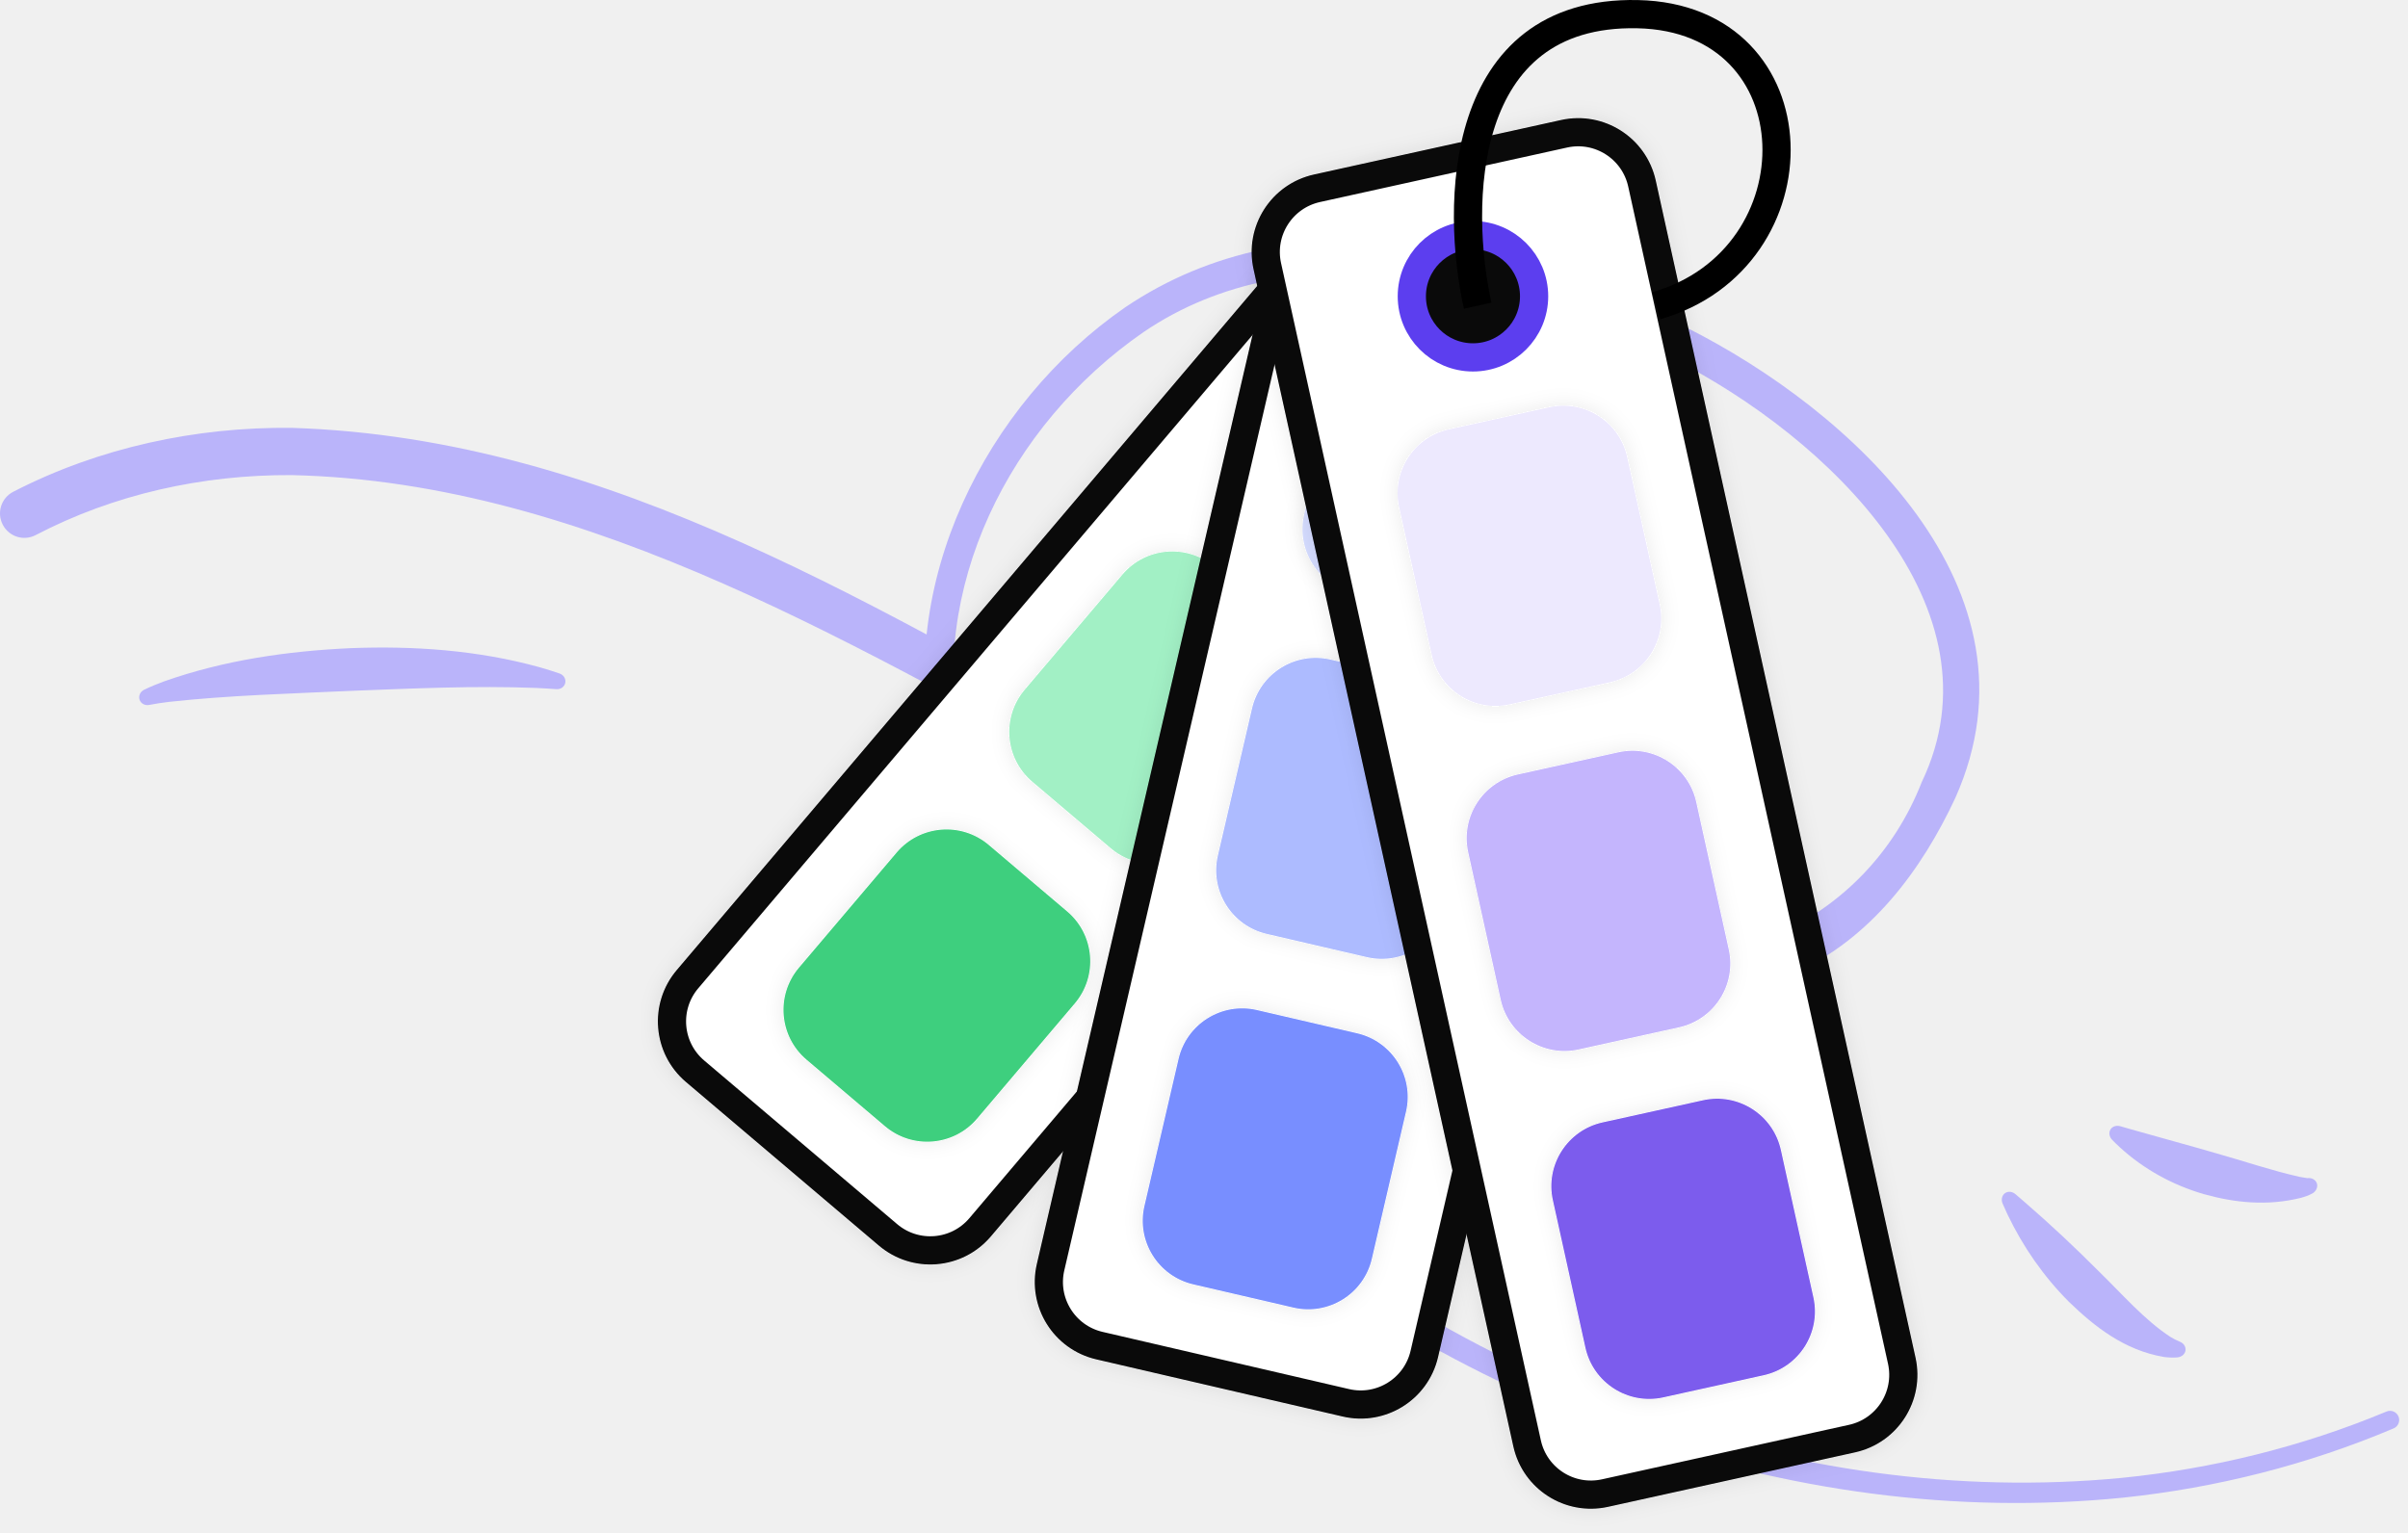
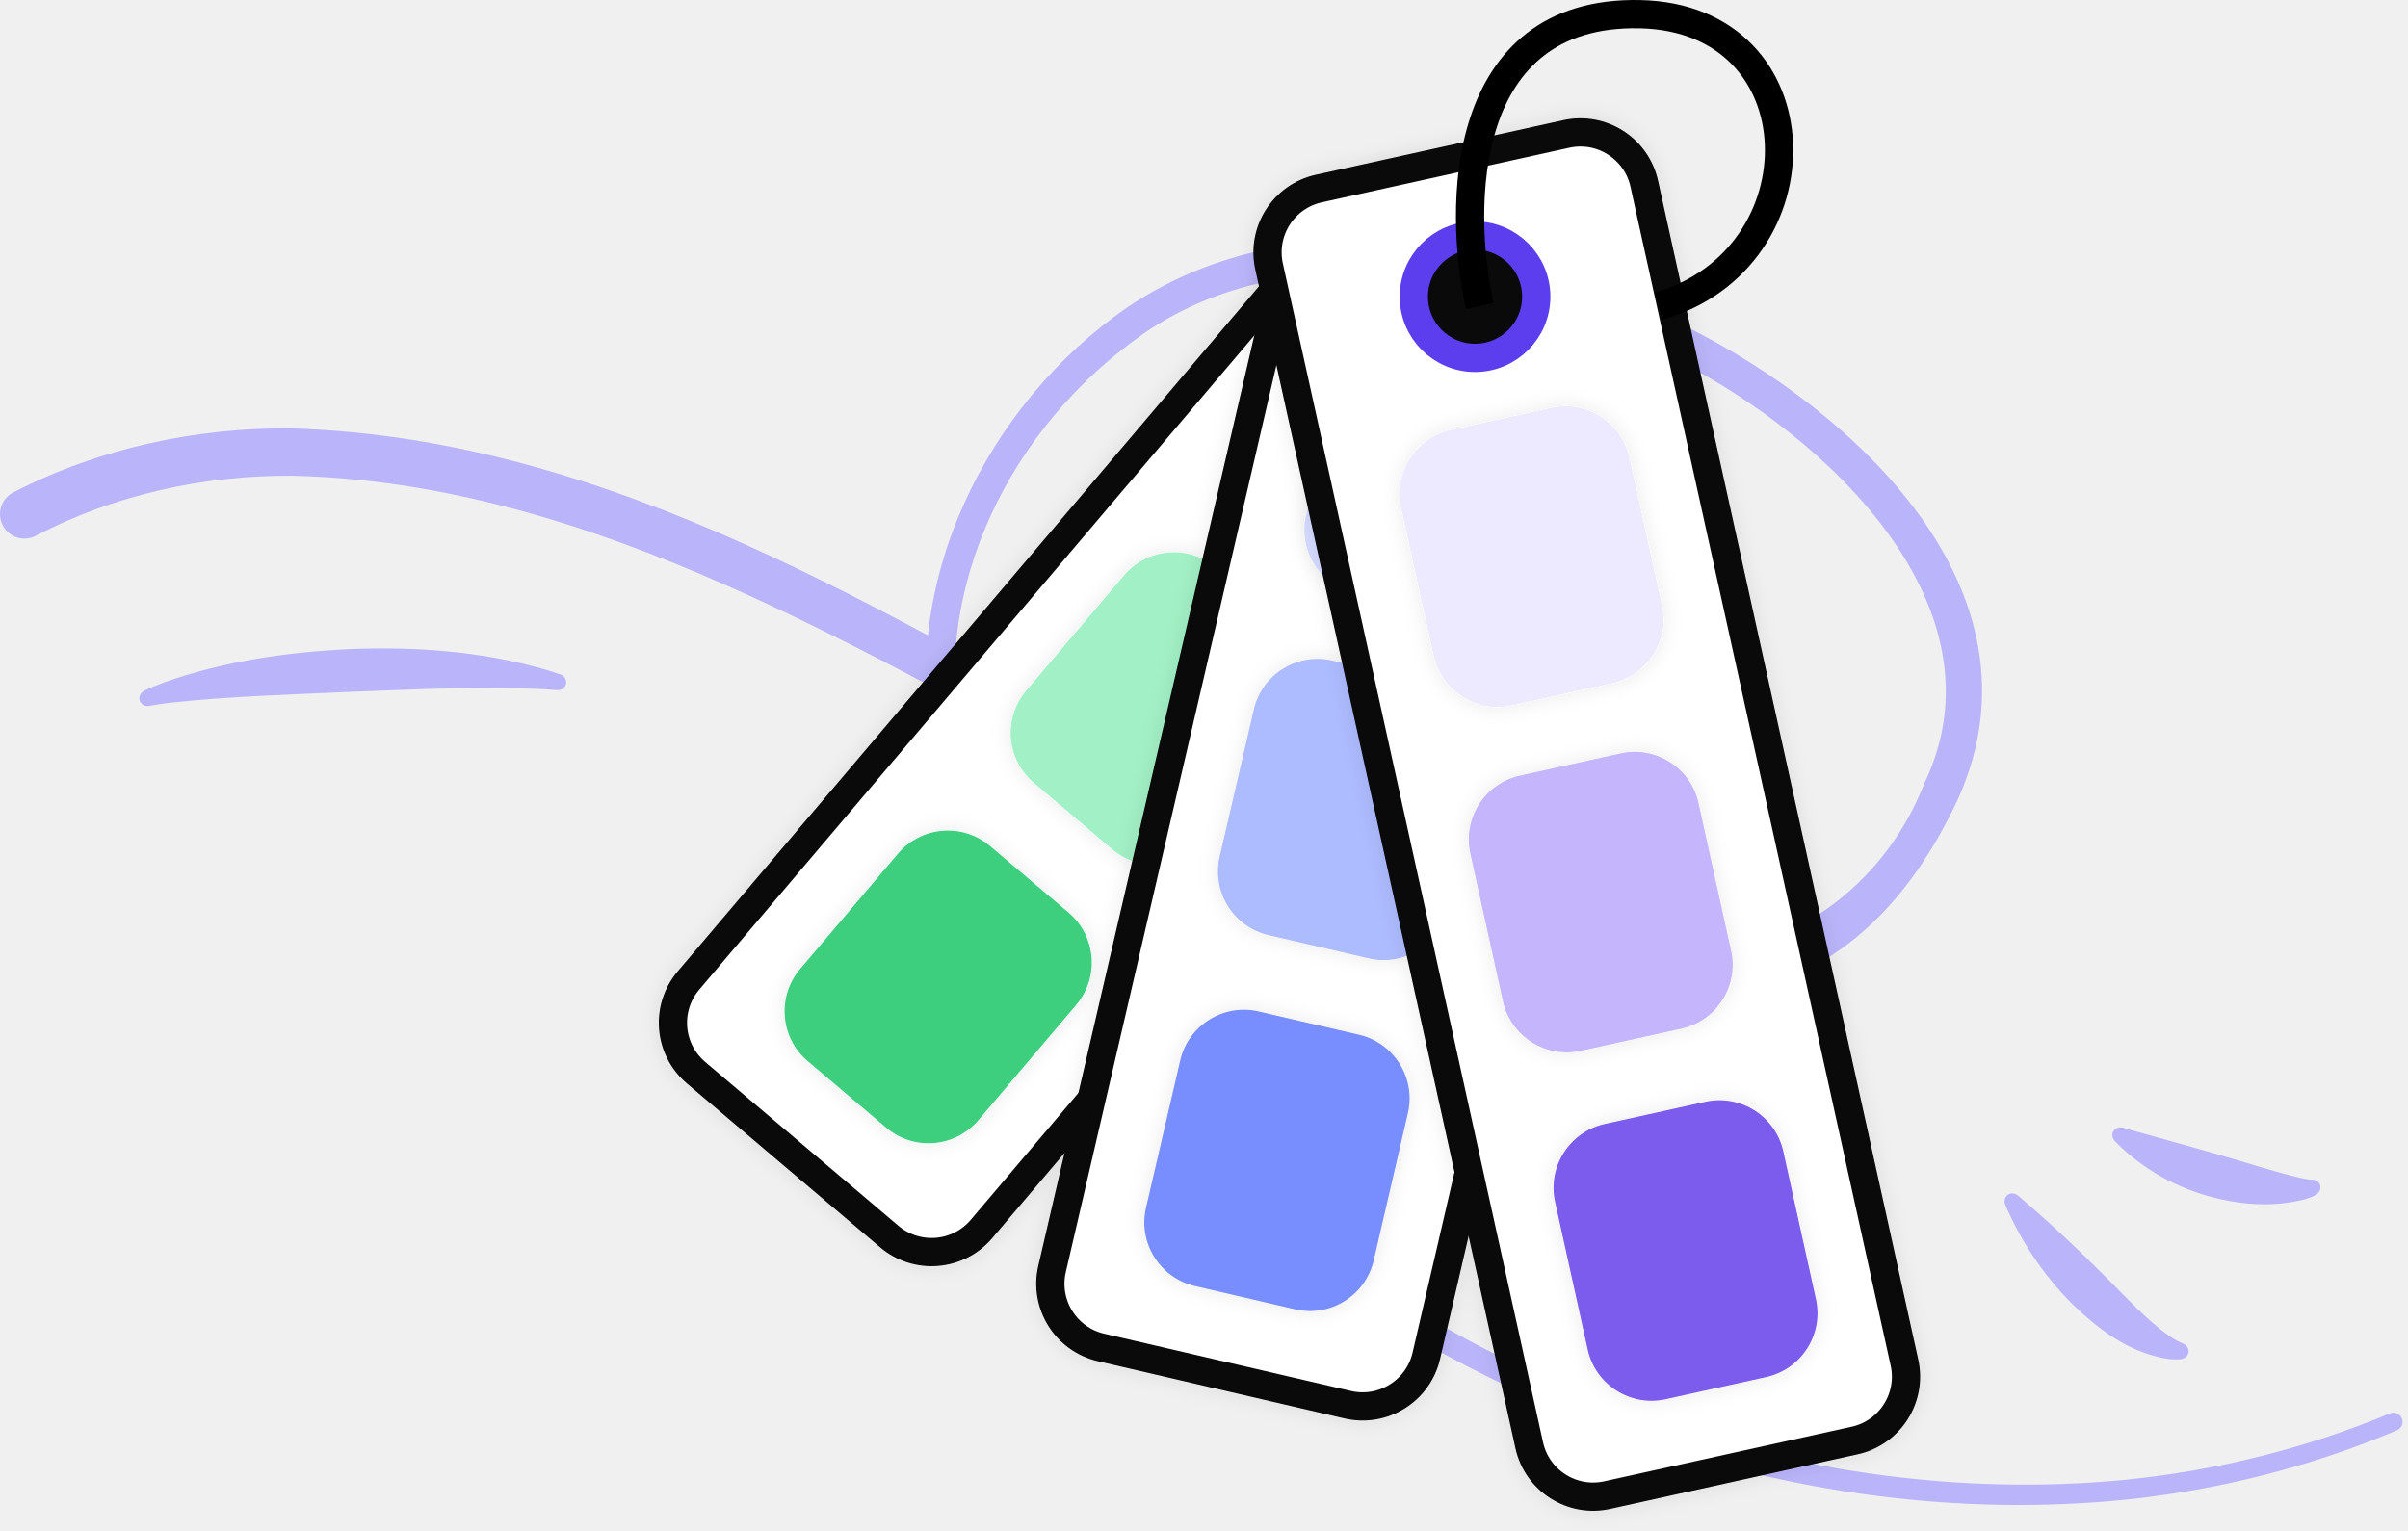
- <svg xmlns="http://www.w3.org/2000/svg" width="256" height="163" viewBox="0 0 256 163" fill="none">
-   <path d="M3.781 56.908C3.17 57.224 2.459 57.285 1.804 57.075C1.15 56.865 0.604 56.402 0.289 55.789C-0.027 55.175 -0.087 54.462 0.123 53.807C0.333 53.153 0.796 52.609 1.408 52.296C1.408 52.296 1.408 52.296 1.408 52.296C10.522 47.591 20.85 45.388 30.991 45.498C65.195 46.569 94.082 65.335 122.492 80.593C136.725 88.315 151.075 96.452 166.423 100.448C181.841 105.423 198.33 98.428 204.31 83.158C213.135 64.704 194.46 46.54 177.715 38.082C160.489 29.384 137.889 24.218 121.568 35.318C107.278 45.199 98.551 62.622 102.125 79.759C105.268 96.801 116.225 111.684 129.004 123.434C154.92 146.824 190.532 160.528 225.564 157.159C235.22 156.193 244.734 153.848 253.718 150.103C253.956 150.004 254.223 150.004 254.461 150.102C254.7 150.2 254.889 150.388 254.989 150.625C255.088 150.862 255.089 151.129 254.992 151.367C254.895 151.606 254.708 151.796 254.471 151.897C254.471 151.897 254.471 151.897 254.471 151.897C245.327 155.768 235.627 158.215 225.781 159.255C190.037 162.871 153.812 149.165 127.193 125.426C114.073 113.469 102.641 98.31 99.188 80.288C95.212 62.145 104.704 43.005 119.621 32.682C138.012 20.267 161.334 26.019 179.369 34.871C196.541 43.53 217.83 62.563 207.879 84.842C204.322 92.47 198.919 99.829 190.724 103.501C182.618 107.183 173.499 106.504 165.422 104.544C149.144 100.377 134.689 92.192 120.34 84.528C91.857 69.334 62.938 51.233 30.969 50.522C21.507 50.478 12.114 52.554 3.781 56.908Z" fill="#BAB4FA" />
-   <path d="M59.49 71.621C59.691 71.692 59.87 71.825 59.984 72.01C60.098 72.194 60.138 72.411 60.094 72.618C60.05 72.826 59.926 73.008 59.747 73.131C59.568 73.253 59.35 73.303 59.138 73.286C59.138 73.286 59.138 73.286 59.138 73.286C58.427 73.232 57.691 73.188 56.972 73.156C50.453 72.903 43.967 73.214 37.462 73.46C30.968 73.76 24.419 73.932 17.971 74.637C17.277 74.72 16.539 74.831 15.872 74.961C15.663 75.004 15.441 74.982 15.248 74.882C15.055 74.783 14.909 74.617 14.84 74.417C14.771 74.217 14.784 73.996 14.874 73.799C14.965 73.602 15.126 73.447 15.317 73.352C15.995 73.019 16.739 72.721 17.434 72.461C23.889 70.185 30.572 69.236 37.276 68.926C43.977 68.67 50.769 69.132 57.334 70.945C58.055 71.149 58.789 71.376 59.49 71.621Z" fill="#BAB4FA" />
-   <path d="M212.906 128C212.826 127.81 212.792 127.597 212.833 127.391C212.874 127.185 212.986 127.005 213.149 126.887C213.312 126.768 213.517 126.718 213.726 126.742C213.934 126.766 214.127 126.865 214.283 127C214.283 127 214.283 127 214.283 127C214.59 127.262 214.904 127.534 215.218 127.808C218.015 130.224 220.643 132.701 223.144 135.209C225.666 137.669 227.998 140.378 230.742 142.168C231.051 142.355 231.37 142.523 231.692 142.655C231.886 142.724 232.066 142.843 232.19 143.013C232.314 143.183 232.371 143.386 232.348 143.587C232.325 143.787 232.223 143.972 232.064 144.109C231.905 144.247 231.702 144.322 231.497 144.345C231.497 144.345 231.497 144.345 231.497 144.345C231.02 144.386 230.533 144.363 230.062 144.303C225.833 143.588 222.649 141.049 219.937 138.42C217.245 135.721 215.076 132.591 213.43 129.159C213.244 128.772 213.068 128.383 212.906 128Z" fill="#BAB4FA" />
-   <path d="M245.287 125.284C245.49 125.259 245.703 125.281 245.89 125.372C246.077 125.463 246.222 125.613 246.295 125.798C246.369 125.983 246.368 126.191 246.294 126.386C246.221 126.58 246.081 126.743 245.917 126.865C245.917 126.865 245.917 126.865 245.917 126.865C245.418 127.149 245.028 127.26 244.614 127.381C241.055 128.267 237.589 127.907 234.295 126.985C231.013 126.033 227.926 124.349 225.386 122.024C225.104 121.766 224.831 121.501 224.562 121.227C224.42 121.079 224.31 120.896 224.27 120.691C224.23 120.487 224.263 120.281 224.367 120.111C224.47 119.941 224.638 119.817 224.838 119.759C225.037 119.7 225.251 119.715 225.447 119.773C225.447 119.773 225.447 119.773 225.447 119.773C225.799 119.877 226.147 119.977 226.494 120.076C229.615 120.966 232.593 121.763 235.558 122.626C238.51 123.459 241.519 124.482 244.462 125.145C244.776 125.211 245.121 125.25 245.287 125.284Z" fill="#BAB4FA" />
-   <g filter="url(#filter0_d_1463_287)">
-     <rect x="178.519" y="42.894" width="121.841" height="40.795" rx="6.947" transform="rotate(130.305 178.519 42.894)" fill="white" />
-     <rect x="178.519" y="42.894" width="121.841" height="40.795" rx="6.947" transform="rotate(130.305 178.519 42.894)" stroke="#0A0A0A" stroke-width="3" />
+ <svg xmlns="http://www.w3.org/2000/svg" width="217" height="138" viewBox="0 0 217 138" fill="none">
+   <g id="1440w">
+     <g id="05 Â· The Spiral Method">
+       <g id="cards">
+         <g id="card-step7">
+           <g id="Frame 379">
+             <g id="colors">
+               <path id="Vector 215" d="M3.209 48.306C2.691 48.574 2.088 48.626 1.532 48.447C0.976 48.269 0.513 47.876 0.245 47.355C-0.023 46.835 -0.073 46.23 0.105 45.674C0.283 45.118 0.675 44.657 1.195 44.391C1.195 44.391 1.195 44.391 1.195 44.391C8.932 40.397 17.699 38.527 26.306 38.62C55.34 39.529 79.861 55.459 103.977 68.41C116.058 74.965 128.239 81.872 141.267 85.265C154.355 89.488 168.351 83.55 173.427 70.588C180.918 54.923 165.066 39.505 150.852 32.325C136.23 24.942 117.046 20.557 103.192 29.979C91.062 38.367 83.654 53.156 86.688 67.703C89.356 82.168 98.657 94.802 109.504 104.776C131.503 124.63 161.732 136.263 191.469 133.403C199.665 132.583 207.741 130.593 215.367 127.414C215.568 127.33 215.795 127.33 215.997 127.413C216.2 127.496 216.361 127.655 216.445 127.856C216.53 128.058 216.531 128.284 216.448 128.487C216.366 128.689 216.207 128.851 216.006 128.936C216.006 128.936 216.006 128.936 216.006 128.936C208.244 132.222 200.01 134.3 191.652 135.182C161.311 138.252 130.562 126.617 107.967 106.467C96.83 96.317 87.126 83.449 84.195 68.152C80.82 52.751 88.877 36.504 101.539 27.742C117.151 17.203 136.947 22.086 152.256 29.599C166.833 36.95 184.903 53.106 176.457 72.017C173.437 78.492 168.851 84.739 161.895 87.855C155.014 90.981 147.274 90.405 140.417 88.741C126.599 85.204 114.33 78.256 102.15 71.751C77.972 58.853 53.425 43.489 26.288 42.885C18.256 42.848 10.283 44.61 3.209 48.306Z" fill="#BAB4FA" />
+               <path id="Vector 317" d="M50.496 60.795C50.667 60.855 50.819 60.968 50.916 61.125C51.012 61.281 51.046 61.466 51.009 61.642C50.972 61.818 50.866 61.973 50.715 62.077C50.563 62.181 50.378 62.223 50.197 62.208C50.197 62.208 50.197 62.208 50.197 62.208C49.594 62.163 48.969 62.125 48.359 62.098C42.825 61.883 37.32 62.147 31.798 62.356C26.286 62.61 20.727 62.757 15.253 63.355C14.665 63.426 14.037 63.52 13.471 63.63C13.294 63.667 13.105 63.648 12.942 63.563C12.778 63.479 12.654 63.338 12.596 63.168C12.537 62.998 12.548 62.811 12.624 62.644C12.701 62.477 12.838 62.345 13 62.265C13.576 61.981 14.207 61.728 14.797 61.508C20.276 59.576 25.95 58.771 31.64 58.507C37.328 58.29 43.093 58.683 48.666 60.221C49.278 60.395 49.901 60.587 50.496 60.795Z" fill="#BAB4FA" />
+               <path id="Vector 318" d="M180.724 108.652C180.656 108.491 180.627 108.309 180.662 108.135C180.697 107.96 180.791 107.808 180.93 107.707C181.068 107.606 181.243 107.563 181.419 107.584C181.596 107.605 181.76 107.688 181.892 107.803C181.892 107.803 181.892 107.803 181.892 107.803C182.153 108.026 182.419 108.256 182.686 108.489C185.06 110.539 187.291 112.642 189.414 114.772C191.555 116.86 193.534 119.159 195.864 120.678C196.126 120.837 196.397 120.979 196.67 121.091C196.835 121.151 196.988 121.252 197.093 121.396C197.198 121.54 197.246 121.712 197.226 121.883C197.207 122.053 197.121 122.21 196.986 122.326C196.851 122.443 196.679 122.506 196.505 122.527C196.505 122.527 196.505 122.527 196.505 122.527C196.1 122.561 195.686 122.542 195.286 122.49C191.696 121.884 188.994 119.729 186.692 117.497C184.407 115.206 182.566 112.549 181.169 109.636C181.011 109.307 180.861 108.977 180.724 108.652Z" fill="#BAB4FA" />
+               <path id="Vector 319" d="M208.21 106.346C208.383 106.325 208.564 106.344 208.723 106.421C208.881 106.498 209.004 106.625 209.067 106.782C209.129 106.939 209.128 107.116 209.066 107.282C209.003 107.447 208.885 107.585 208.745 107.688C208.745 107.688 208.745 107.688 208.745 107.688C208.321 107.929 207.99 108.024 207.639 108.126C204.618 108.878 201.677 108.573 198.88 107.79C196.094 106.983 193.474 105.553 191.318 103.579C191.078 103.36 190.846 103.135 190.619 102.902C190.498 102.777 190.404 102.621 190.37 102.448C190.337 102.275 190.365 102.1 190.453 101.956C190.541 101.811 190.683 101.706 190.852 101.656C191.022 101.607 191.203 101.619 191.37 101.668C191.37 101.668 191.37 101.668 191.37 101.668C191.669 101.756 191.963 101.841 192.258 101.926C194.908 102.681 197.435 103.357 199.952 104.09C202.458 104.797 205.012 105.665 207.51 106.229C207.776 106.284 208.07 106.317 208.21 106.346Z" fill="#BAB4FA" />
+               <g id="Group 39">
+                 <g id="color-item" filter="url(#filter0_d_1626_43139)">
+                   <rect x="151.536" y="36.411" width="103.424" height="34.628" rx="5.897" transform="rotate(130.305 151.536 36.4106)" fill="white" />
+                   <rect x="151.536" y="36.411" width="103.424" height="34.628" rx="5.897" transform="rotate(130.305 151.536 36.4106)" stroke="#0A0A0A" stroke-width="2.547" />
+                 </g>
+                 <g id="color-item_2" filter="url(#filter1_d_1626_43139)">
+                   <rect x="142.192" y="37.179" width="25.419" height="21.07" rx="5.897" transform="rotate(130.305 142.192 37.1787)" fill="#E2FFEF" />
+                 </g>
+                 <g id="color-item_3" filter="url(#filter2_d_1626_43139)">
+                   <rect x="121.173" y="60.994" width="25.419" height="21.07" rx="5.897" transform="rotate(130.305 121.173 60.9941)" fill="#A2F0C5" />
+                 </g>
+                 <g id="color-item_4" filter="url(#filter3_d_1626_43139)">
+                   <rect x="100.801" y="86.086" width="25.419" height="21.07" rx="5.897" transform="rotate(130.305 100.801 86.0864)" fill="#3ECF7E" />
+                 </g>
+                 <g id="color-item_5" filter="url(#filter4_d_1626_43139)">
+                   <rect x="150.587" y="27.216" width="103.424" height="34.628" rx="5.897" transform="rotate(103.067 150.587 27.2163)" fill="white" />
+                   <rect x="150.587" y="27.216" width="103.424" height="34.628" rx="5.897" transform="rotate(103.067 150.587 27.2163)" stroke="#0A0A0A" stroke-width="2.547" />
+                 </g>
+                 <g id="color-item_6" filter="url(#filter5_d_1626_43139)">
+                   <rect x="142.633" y="32.175" width="25.419" height="21.07" rx="5.897" transform="rotate(103.067 142.633 32.1748)" fill="#D4DBFF" />
+                 </g>
+                 <g id="color-item_7" filter="url(#filter6_d_1626_43139)">
+                   <rect x="134.844" y="62.97" width="25.419" height="21.07" rx="5.897" transform="rotate(103.067 134.844 62.9702)" fill="#ADBBFF" />
+                 </g>
+                 <g id="color-item_8" filter="url(#filter7_d_1626_43139)">
+                   <rect x="128.212" y="94.606" width="25.419" height="21.07" rx="5.897" transform="rotate(103.067 128.212 94.6055)" fill="#788EFF" />
+                 </g>
+                 <g id="color-item_9" filter="url(#filter8_d_1626_43139)">
+                   <rect x="146.907" y="10.803" width="120.617" height="34.628" rx="5.897" transform="rotate(77.5581 146.907 10.8032)" fill="white" />
+                   <rect x="146.907" y="10.803" width="120.617" height="34.628" rx="5.897" transform="rotate(77.5581 146.907 10.8032)" stroke="#0A0A0A" stroke-width="2.547" />
+                 </g>
+                 <g id="color-item_10" filter="url(#filter9_d_1626_43139)">
+                   <rect x="145.567" y="35.492" width="25.419" height="21.07" rx="5.897" transform="rotate(77.5581 145.567 35.4922)" fill="#EDE9FE" />
+                 </g>
+                 <g id="color-item_11" filter="url(#filter10_d_1626_43139)">
+                   <rect x="151.801" y="66.639" width="25.419" height="21.07" rx="5.897" transform="rotate(77.5581 151.801 66.6392)" fill="#C4B5FD" />
+                 </g>
+                 <g id="color-item_12" filter="url(#filter11_d_1626_43139)">
+                   <rect x="159.441" y="98.046" width="25.419" height="21.07" rx="5.897" transform="rotate(77.5581 159.441 98.0464)" fill="#7C5CED" />
+                 </g>
+                 <circle id="Ellipse 333" cx="132.924" cy="26.744" r="5.517" fill="#0A0A0A" stroke="#5C3EEF" stroke-width="2.547" />
+                 <path id="Vector 363" d="M133.35 27.592C131.369 18.68 131.482 0.939 147.78 1.278C164.078 1.618 164.332 23.348 149.478 27.592" stroke="black" stroke-width="2.547" />
+               </g>
+             </g>
+           </g>
+         </g>
+       </g>
+     </g>
  </g>
-   <g filter="url(#filter1_d_1463_287)">
-     <rect x="167.514" y="43.799" width="29.945" height="24.822" rx="6.947" transform="rotate(130.305 167.514 43.7993)" fill="#E2FFEF" />
-   </g>
-   <g filter="url(#filter2_d_1463_287)">
-     <rect x="142.753" y="71.856" width="29.945" height="24.822" rx="6.947" transform="rotate(130.305 142.753 71.856)" fill="#A2F0C5" />
-   </g>
-   <g filter="url(#filter3_d_1463_287)">
-     <rect x="118.75" y="101.417" width="29.945" height="24.822" rx="6.947" transform="rotate(130.305 118.75 101.417)" fill="#3ECF7E" />
-   </g>
-   <g filter="url(#filter4_d_1463_287)">
-     <rect x="177.401" y="32.063" width="121.841" height="40.795" rx="6.947" transform="rotate(103.067 177.401 32.063)" fill="white" />
-     <rect x="177.401" y="32.063" width="121.841" height="40.795" rx="6.947" transform="rotate(103.067 177.401 32.063)" stroke="#0A0A0A" stroke-width="3" />
-   </g>
-   <g filter="url(#filter5_d_1463_287)">
-     <rect x="168.032" y="37.904" width="29.946" height="24.822" rx="6.947" transform="rotate(103.067 168.032 37.9043)" fill="#D4DBFF" />
-   </g>
-   <g filter="url(#filter6_d_1463_287)">
-     <rect x="158.857" y="74.183" width="29.946" height="24.822" rx="6.947" transform="rotate(103.067 158.857 74.1831)" fill="#ADBBFF" />
-   </g>
-   <g filter="url(#filter7_d_1463_287)">
-     <rect x="151.046" y="111.452" width="29.946" height="24.822" rx="6.947" transform="rotate(103.067 151.046 111.452)" fill="#788EFF" />
-   </g>
-   <g filter="url(#filter8_d_1463_287)">
-     <rect x="173.067" y="12.727" width="142.096" height="40.795" rx="6.947" transform="rotate(77.5581 173.067 12.7266)" fill="white" />
-     <rect x="173.067" y="12.727" width="142.096" height="40.795" rx="6.947" transform="rotate(77.5581 173.067 12.7266)" stroke="#0A0A0A" stroke-width="3" />
-   </g>
-   <g filter="url(#filter9_d_1463_287)">
-     <rect x="171.49" y="41.813" width="29.945" height="24.822" rx="6.947" transform="rotate(77.5581 171.49 41.813)" fill="#EDE9FE" />
-   </g>
-   <g filter="url(#filter10_d_1463_287)">
-     <rect x="178.833" y="78.506" width="29.945" height="24.822" rx="6.947" transform="rotate(77.5581 178.833 78.5059)" fill="#C4B5FD" />
-   </g>
-   <g filter="url(#filter11_d_1463_287)">
-     <rect x="187.833" y="115.506" width="29.945" height="24.822" rx="6.947" transform="rotate(77.5581 187.833 115.506)" fill="#7C5CED" />
-   </g>
-   <circle cx="156.594" cy="31.506" r="6.5" fill="#0A0A0A" stroke="#5C3EEF" stroke-width="3" />
-   <path d="M157.094 32.506C154.761 22.006 154.894 1.106 174.094 1.506C193.294 1.906 193.594 27.506 176.094 32.506" stroke="black" stroke-width="3" />
  <defs>
-     <filter id="filter0_d_1463_287" x="67.852" y="15.763" width="111.41" height="120.791" filterUnits="userSpaceOnUse" color-interpolation-filters="sRGB">
+     <filter id="filter0_d_1626_43139" x="57.597" y="13.381" width="94.569" height="102.532" filterUnits="userSpaceOnUse" color-interpolation-filters="sRGB">
      <feFlood flood-opacity="0" result="BackgroundImageFix" />
      <feColorMatrix in="SourceAlpha" type="matrix" values="0 0 0 0 0 0 0 0 0 0 0 0 0 0 0 0 0 0 127 0" result="hardAlpha" />
      <feOffset />
-       <feGaussianBlur stdDeviation="1.046" />
+       <feGaussianBlur stdDeviation="0.888" />
      <feComposite in2="hardAlpha" operator="out" />
      <feColorMatrix type="matrix" values="0 0 0 0 0 0 0 0 0 0 0 0 0 0 0 0 0 0 0.08 0" />
-       <feBlend mode="normal" in2="BackgroundImageFix" result="effect1_dropShadow_1463_287" />
-       <feBlend mode="normal" in="SourceGraphic" in2="effect1_dropShadow_1463_287" result="shape" />
+       <feBlend mode="normal" in2="BackgroundImageFix" result="effect1_dropShadow_1626_43139" />
+       <feBlend mode="normal" in="SourceGraphic" in2="effect1_dropShadow_1626_43139" result="shape" />
    </filter>
-     <filter id="filter1_d_1463_287" x="129.966" y="28.495" width="36.796" height="37.389" filterUnits="userSpaceOnUse" color-interpolation-filters="sRGB">
+     <filter id="filter1_d_1626_43139" x="110.32" y="24.188" width="31.234" height="31.738" filterUnits="userSpaceOnUse" color-interpolation-filters="sRGB">
      <feFlood flood-opacity="0" result="BackgroundImageFix" />
      <feColorMatrix in="SourceAlpha" type="matrix" values="0 0 0 0 0 0 0 0 0 0 0 0 0 0 0 0 0 0 127 0" result="hardAlpha" />
      <feOffset />
-       <feGaussianBlur stdDeviation="1.046" />
+       <feGaussianBlur stdDeviation="0.888" />
      <feComposite in2="hardAlpha" operator="out" />
      <feColorMatrix type="matrix" values="0 0 0 0 0 0 0 0 0 0 0 0 0 0 0 0 0 0 0.08 0" />
-       <feBlend mode="normal" in2="BackgroundImageFix" result="effect1_dropShadow_1463_287" />
-       <feBlend mode="normal" in="SourceGraphic" in2="effect1_dropShadow_1463_287" result="shape" />
+       <feBlend mode="normal" in2="BackgroundImageFix" result="effect1_dropShadow_1626_43139" />
+       <feBlend mode="normal" in="SourceGraphic" in2="effect1_dropShadow_1626_43139" result="shape" />
    </filter>
-     <filter id="filter2_d_1463_287" x="105.205" y="56.552" width="36.796" height="37.389" filterUnits="userSpaceOnUse" color-interpolation-filters="sRGB">
+     <filter id="filter2_d_1626_43139" x="89.301" y="48.003" width="31.234" height="31.738" filterUnits="userSpaceOnUse" color-interpolation-filters="sRGB">
      <feFlood flood-opacity="0" result="BackgroundImageFix" />
      <feColorMatrix in="SourceAlpha" type="matrix" values="0 0 0 0 0 0 0 0 0 0 0 0 0 0 0 0 0 0 127 0" result="hardAlpha" />
      <feOffset />
-       <feGaussianBlur stdDeviation="1.046" />
+       <feGaussianBlur stdDeviation="0.888" />
      <feComposite in2="hardAlpha" operator="out" />
      <feColorMatrix type="matrix" values="0 0 0 0 0 0 0 0 0 0 0 0 0 0 0 0 0 0 0.08 0" />
-       <feBlend mode="normal" in2="BackgroundImageFix" result="effect1_dropShadow_1463_287" />
-       <feBlend mode="normal" in="SourceGraphic" in2="effect1_dropShadow_1463_287" result="shape" />
+       <feBlend mode="normal" in2="BackgroundImageFix" result="effect1_dropShadow_1626_43139" />
+       <feBlend mode="normal" in="SourceGraphic" in2="effect1_dropShadow_1626_43139" result="shape" />
    </filter>
-     <filter id="filter3_d_1463_287" x="81.202" y="86.112" width="36.796" height="37.389" filterUnits="userSpaceOnUse" color-interpolation-filters="sRGB">
+     <filter id="filter3_d_1626_43139" x="68.929" y="73.096" width="31.234" height="31.738" filterUnits="userSpaceOnUse" color-interpolation-filters="sRGB">
      <feFlood flood-opacity="0" result="BackgroundImageFix" />
      <feColorMatrix in="SourceAlpha" type="matrix" values="0 0 0 0 0 0 0 0 0 0 0 0 0 0 0 0 0 0 127 0" result="hardAlpha" />
      <feOffset />
-       <feGaussianBlur stdDeviation="1.046" />
+       <feGaussianBlur stdDeviation="0.888" />
      <feComposite in2="hardAlpha" operator="out" />
      <feColorMatrix type="matrix" values="0 0 0 0 0 0 0 0 0 0 0 0 0 0 0 0 0 0 0.08 0" />
-       <feBlend mode="normal" in2="BackgroundImageFix" result="effect1_dropShadow_1463_287" />
-       <feBlend mode="normal" in="SourceGraphic" in2="effect1_dropShadow_1463_287" result="shape" />
+       <feBlend mode="normal" in2="BackgroundImageFix" result="effect1_dropShadow_1626_43139" />
+       <feBlend mode="normal" in="SourceGraphic" in2="effect1_dropShadow_1626_43139" result="shape" />
    </filter>
-     <filter id="filter4_d_1463_287" x="108.127" y="20.851" width="71.264" height="131.888" filterUnits="userSpaceOnUse" color-interpolation-filters="sRGB">
+     <filter id="filter4_d_1626_43139" x="91.784" y="17.699" width="60.492" height="111.952" filterUnits="userSpaceOnUse" color-interpolation-filters="sRGB">
      <feFlood flood-opacity="0" result="BackgroundImageFix" />
      <feColorMatrix in="SourceAlpha" type="matrix" values="0 0 0 0 0 0 0 0 0 0 0 0 0 0 0 0 0 0 127 0" result="hardAlpha" />
      <feOffset />
-       <feGaussianBlur stdDeviation="1.046" />
+       <feGaussianBlur stdDeviation="0.888" />
      <feComposite in2="hardAlpha" operator="out" />
      <feColorMatrix type="matrix" values="0 0 0 0 0 0 0 0 0 0 0 0 0 0 0 0 0 0 0.08 0" />
-       <feBlend mode="normal" in2="BackgroundImageFix" result="effect1_dropShadow_1463_287" />
-       <feBlend mode="normal" in="SourceGraphic" in2="effect1_dropShadow_1463_287" result="shape" />
+       <feBlend mode="normal" in2="BackgroundImageFix" result="effect1_dropShadow_1626_43139" />
+       <feBlend mode="normal" in="SourceGraphic" in2="effect1_dropShadow_1626_43139" result="shape" />
    </filter>
-     <filter id="filter5_d_1463_287" x="136.502" y="31.711" width="32.111" height="35.944" filterUnits="userSpaceOnUse" color-interpolation-filters="sRGB">
+     <filter id="filter5_d_1626_43139" x="115.869" y="26.918" width="27.257" height="30.511" filterUnits="userSpaceOnUse" color-interpolation-filters="sRGB">
      <feFlood flood-opacity="0" result="BackgroundImageFix" />
      <feColorMatrix in="SourceAlpha" type="matrix" values="0 0 0 0 0 0 0 0 0 0 0 0 0 0 0 0 0 0 127 0" result="hardAlpha" />
      <feOffset />
-       <feGaussianBlur stdDeviation="1.046" />
+       <feGaussianBlur stdDeviation="0.888" />
      <feComposite in2="hardAlpha" operator="out" />
      <feColorMatrix type="matrix" values="0 0 0 0 0 0 0 0 0 0 0 0 0 0 0 0 0 0 0.08 0" />
-       <feBlend mode="normal" in2="BackgroundImageFix" result="effect1_dropShadow_1463_287" />
-       <feBlend mode="normal" in="SourceGraphic" in2="effect1_dropShadow_1463_287" result="shape" />
+       <feBlend mode="normal" in2="BackgroundImageFix" result="effect1_dropShadow_1626_43139" />
+       <feBlend mode="normal" in="SourceGraphic" in2="effect1_dropShadow_1626_43139" result="shape" />
    </filter>
-     <filter id="filter6_d_1463_287" x="127.327" y="67.99" width="32.111" height="35.944" filterUnits="userSpaceOnUse" color-interpolation-filters="sRGB">
+     <filter id="filter6_d_1626_43139" x="108.08" y="57.713" width="27.257" height="30.511" filterUnits="userSpaceOnUse" color-interpolation-filters="sRGB">
      <feFlood flood-opacity="0" result="BackgroundImageFix" />
      <feColorMatrix in="SourceAlpha" type="matrix" values="0 0 0 0 0 0 0 0 0 0 0 0 0 0 0 0 0 0 127 0" result="hardAlpha" />
      <feOffset />
-       <feGaussianBlur stdDeviation="1.046" />
+       <feGaussianBlur stdDeviation="0.888" />
      <feComposite in2="hardAlpha" operator="out" />
      <feColorMatrix type="matrix" values="0 0 0 0 0 0 0 0 0 0 0 0 0 0 0 0 0 0 0.08 0" />
-       <feBlend mode="normal" in2="BackgroundImageFix" result="effect1_dropShadow_1463_287" />
-       <feBlend mode="normal" in="SourceGraphic" in2="effect1_dropShadow_1463_287" result="shape" />
+       <feBlend mode="normal" in2="BackgroundImageFix" result="effect1_dropShadow_1626_43139" />
+       <feBlend mode="normal" in="SourceGraphic" in2="effect1_dropShadow_1626_43139" result="shape" />
    </filter>
-     <filter id="filter7_d_1463_287" x="119.516" y="105.259" width="32.111" height="35.944" filterUnits="userSpaceOnUse" color-interpolation-filters="sRGB">
+     <filter id="filter7_d_1626_43139" x="101.448" y="89.349" width="27.257" height="30.511" filterUnits="userSpaceOnUse" color-interpolation-filters="sRGB">
      <feFlood flood-opacity="0" result="BackgroundImageFix" />
      <feColorMatrix in="SourceAlpha" type="matrix" values="0 0 0 0 0 0 0 0 0 0 0 0 0 0 0 0 0 0 127 0" result="hardAlpha" />
      <feOffset />
-       <feGaussianBlur stdDeviation="1.046" />
+       <feGaussianBlur stdDeviation="0.888" />
      <feComposite in2="hardAlpha" operator="out" />
      <feColorMatrix type="matrix" values="0 0 0 0 0 0 0 0 0 0 0 0 0 0 0 0 0 0 0.08 0" />
-       <feBlend mode="normal" in2="BackgroundImageFix" result="effect1_dropShadow_1463_287" />
-       <feBlend mode="normal" in="SourceGraphic" in2="effect1_dropShadow_1463_287" result="shape" />
+       <feBlend mode="normal" in2="BackgroundImageFix" result="effect1_dropShadow_1626_43139" />
+       <feBlend mode="normal" in="SourceGraphic" in2="effect1_dropShadow_1626_43139" result="shape" />
    </filter>
-     <filter id="filter8_d_1463_287" x="131.188" y="10.684" width="74.537" height="151.634" filterUnits="userSpaceOnUse" color-interpolation-filters="sRGB">
+     <filter id="filter8_d_1626_43139" x="111.358" y="9.069" width="63.27" height="128.713" filterUnits="userSpaceOnUse" color-interpolation-filters="sRGB">
      <feFlood flood-opacity="0" result="BackgroundImageFix" />
      <feColorMatrix in="SourceAlpha" type="matrix" values="0 0 0 0 0 0 0 0 0 0 0 0 0 0 0 0 0 0 127 0" result="hardAlpha" />
      <feOffset />
-       <feGaussianBlur stdDeviation="1.046" />
+       <feGaussianBlur stdDeviation="0.888" />
      <feComposite in2="hardAlpha" operator="out" />
      <feColorMatrix type="matrix" values="0 0 0 0 0 0 0 0 0 0 0 0 0 0 0 0 0 0 0.08 0" />
-       <feBlend mode="normal" in2="BackgroundImageFix" result="effect1_dropShadow_1463_287" />
-       <feBlend mode="normal" in="SourceGraphic" in2="effect1_dropShadow_1463_287" result="shape" />
+       <feBlend mode="normal" in2="BackgroundImageFix" result="effect1_dropShadow_1626_43139" />
+       <feBlend mode="normal" in="SourceGraphic" in2="effect1_dropShadow_1626_43139" result="shape" />
    </filter>
-     <filter id="filter9_d_1463_287" x="146.617" y="41.179" width="31.958" height="35.858" filterUnits="userSpaceOnUse" color-interpolation-filters="sRGB">
+     <filter id="filter9_d_1626_43139" x="124.455" y="34.954" width="27.127" height="30.438" filterUnits="userSpaceOnUse" color-interpolation-filters="sRGB">
      <feFlood flood-opacity="0" result="BackgroundImageFix" />
      <feColorMatrix in="SourceAlpha" type="matrix" values="0 0 0 0 0 0 0 0 0 0 0 0 0 0 0 0 0 0 127 0" result="hardAlpha" />
      <feOffset />
-       <feGaussianBlur stdDeviation="1.046" />
+       <feGaussianBlur stdDeviation="0.888" />
      <feComposite in2="hardAlpha" operator="out" />
      <feColorMatrix type="matrix" values="0 0 0 0 0 0 0 0 0 0 0 0 0 0 0 0 0 0 0.08 0" />
-       <feBlend mode="normal" in2="BackgroundImageFix" result="effect1_dropShadow_1463_287" />
-       <feBlend mode="normal" in="SourceGraphic" in2="effect1_dropShadow_1463_287" result="shape" />
+       <feBlend mode="normal" in2="BackgroundImageFix" result="effect1_dropShadow_1626_43139" />
+       <feBlend mode="normal" in="SourceGraphic" in2="effect1_dropShadow_1626_43139" result="shape" />
    </filter>
-     <filter id="filter10_d_1463_287" x="153.961" y="77.872" width="31.958" height="35.858" filterUnits="userSpaceOnUse" color-interpolation-filters="sRGB">
+     <filter id="filter10_d_1626_43139" x="130.688" y="66.101" width="27.127" height="30.438" filterUnits="userSpaceOnUse" color-interpolation-filters="sRGB">
      <feFlood flood-opacity="0" result="BackgroundImageFix" />
      <feColorMatrix in="SourceAlpha" type="matrix" values="0 0 0 0 0 0 0 0 0 0 0 0 0 0 0 0 0 0 127 0" result="hardAlpha" />
      <feOffset />
-       <feGaussianBlur stdDeviation="1.046" />
+       <feGaussianBlur stdDeviation="0.888" />
      <feComposite in2="hardAlpha" operator="out" />
      <feColorMatrix type="matrix" values="0 0 0 0 0 0 0 0 0 0 0 0 0 0 0 0 0 0 0.08 0" />
-       <feBlend mode="normal" in2="BackgroundImageFix" result="effect1_dropShadow_1463_287" />
-       <feBlend mode="normal" in="SourceGraphic" in2="effect1_dropShadow_1463_287" result="shape" />
+       <feBlend mode="normal" in2="BackgroundImageFix" result="effect1_dropShadow_1626_43139" />
+       <feBlend mode="normal" in="SourceGraphic" in2="effect1_dropShadow_1626_43139" result="shape" />
    </filter>
-     <filter id="filter11_d_1463_287" x="162.961" y="114.872" width="31.958" height="35.858" filterUnits="userSpaceOnUse" color-interpolation-filters="sRGB">
+     <filter id="filter11_d_1626_43139" x="138.328" y="97.508" width="27.127" height="30.438" filterUnits="userSpaceOnUse" color-interpolation-filters="sRGB">
      <feFlood flood-opacity="0" result="BackgroundImageFix" />
      <feColorMatrix in="SourceAlpha" type="matrix" values="0 0 0 0 0 0 0 0 0 0 0 0 0 0 0 0 0 0 127 0" result="hardAlpha" />
      <feOffset />
-       <feGaussianBlur stdDeviation="1.046" />
+       <feGaussianBlur stdDeviation="0.888" />
      <feComposite in2="hardAlpha" operator="out" />
      <feColorMatrix type="matrix" values="0 0 0 0 0 0 0 0 0 0 0 0 0 0 0 0 0 0 0.08 0" />
-       <feBlend mode="normal" in2="BackgroundImageFix" result="effect1_dropShadow_1463_287" />
-       <feBlend mode="normal" in="SourceGraphic" in2="effect1_dropShadow_1463_287" result="shape" />
+       <feBlend mode="normal" in2="BackgroundImageFix" result="effect1_dropShadow_1626_43139" />
+       <feBlend mode="normal" in="SourceGraphic" in2="effect1_dropShadow_1626_43139" result="shape" />
    </filter>
+     <clipPath id="clip0_1626_43139">
+ 
+ </clipPath>
  </defs>
</svg>
